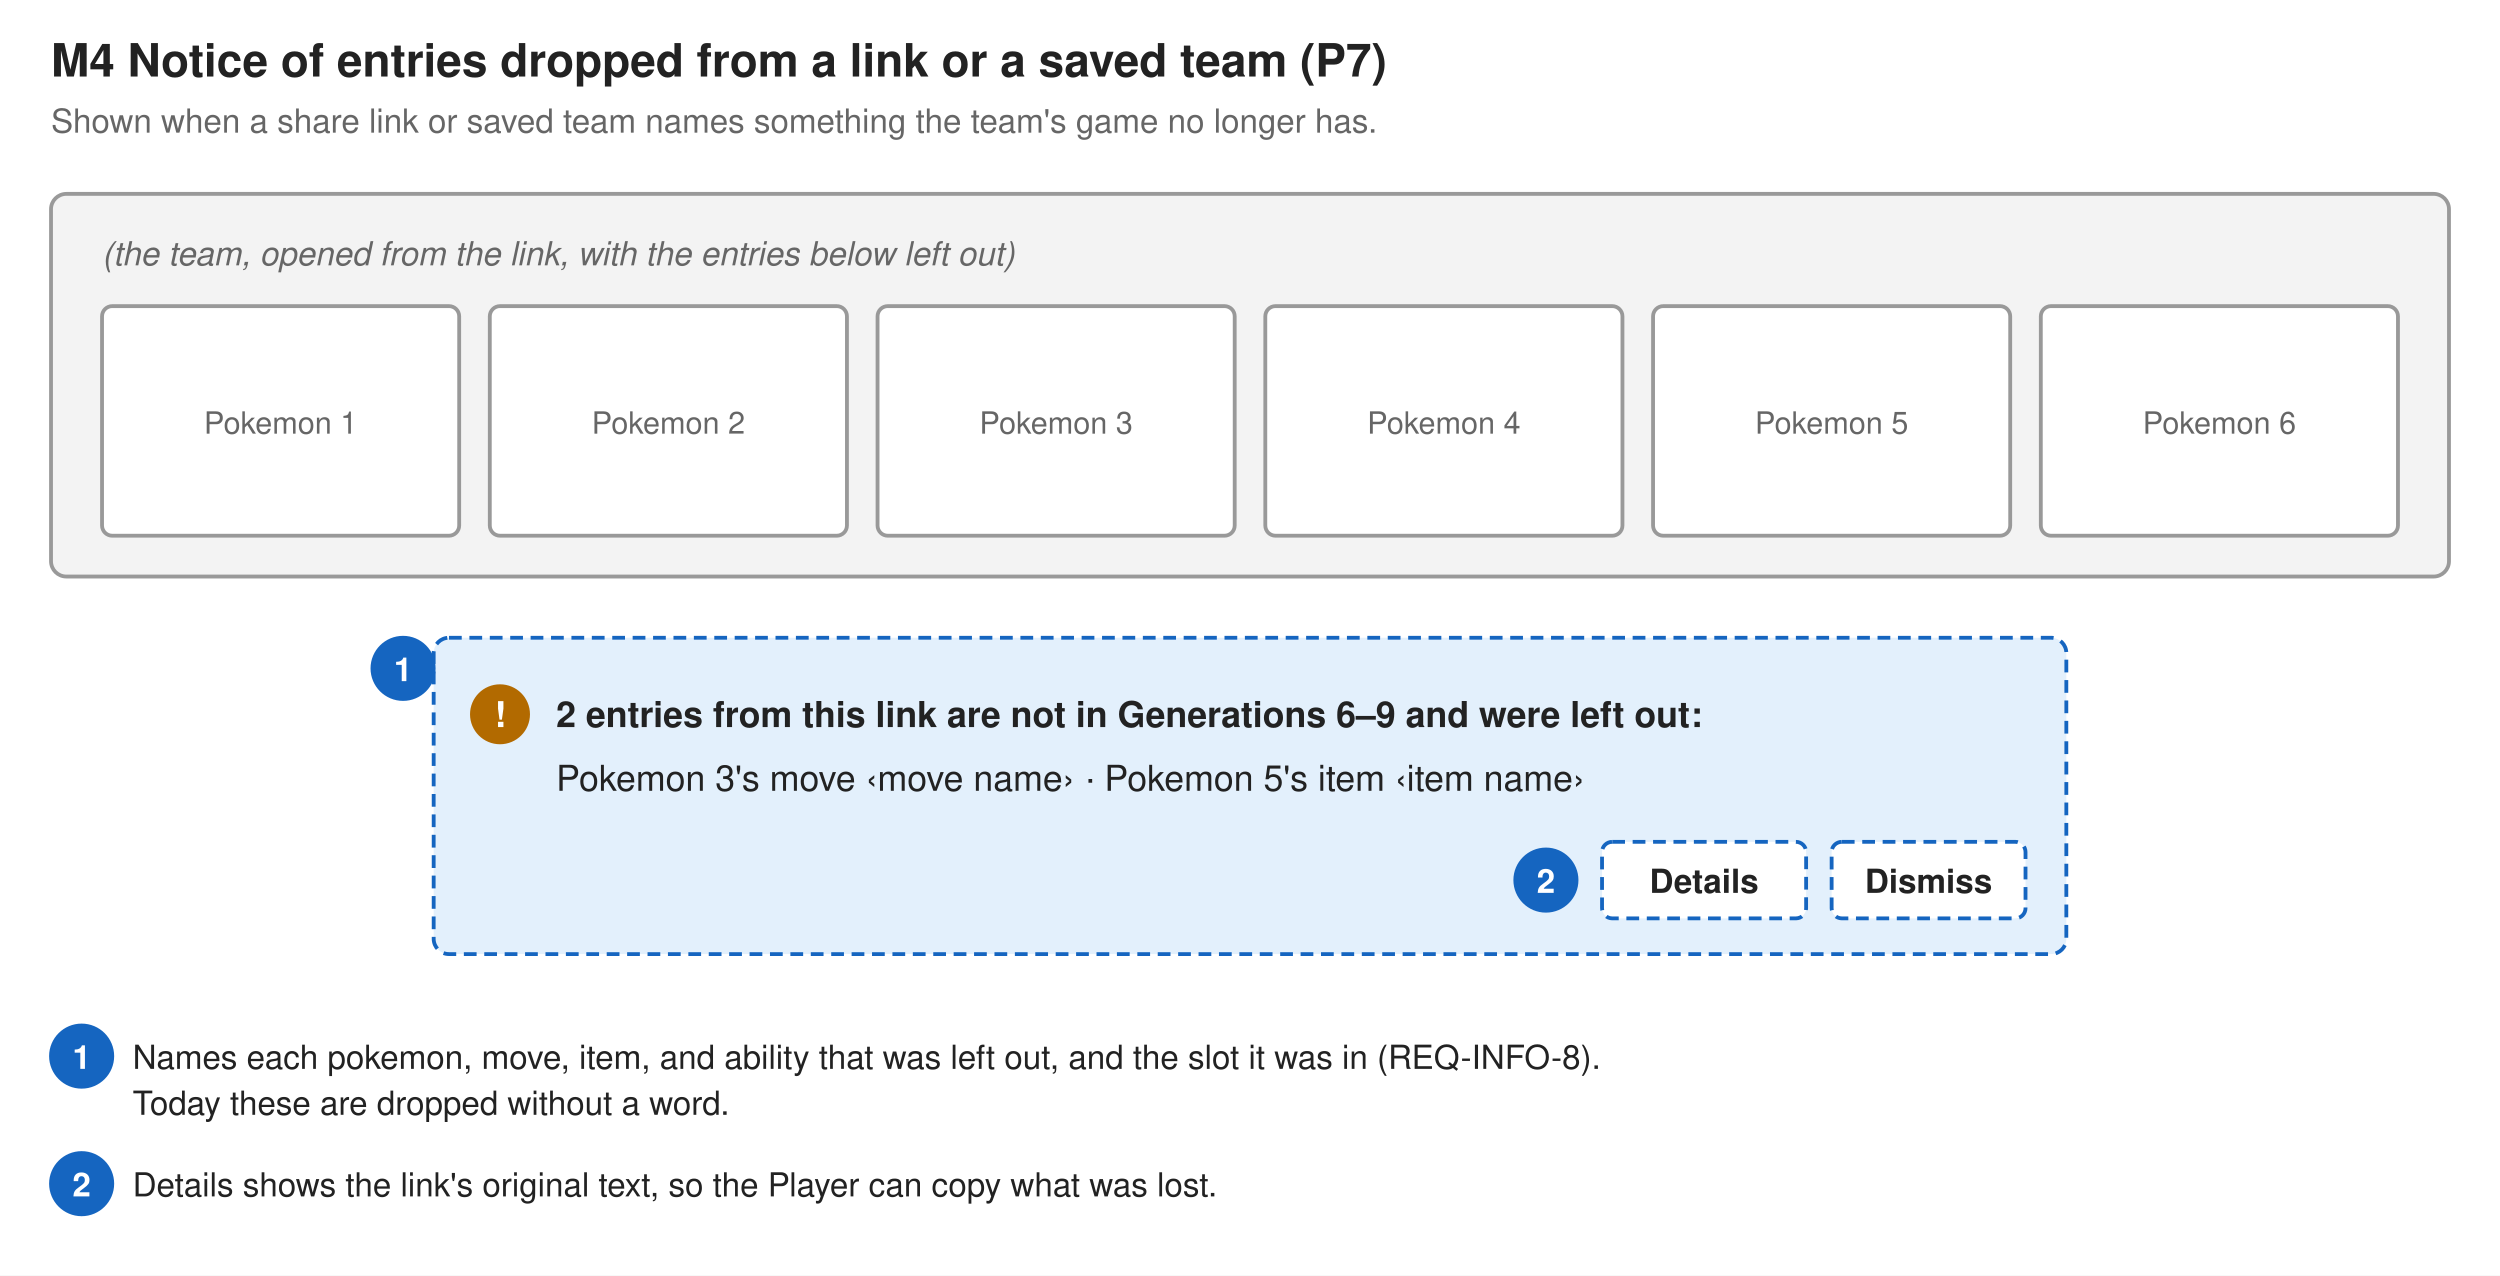
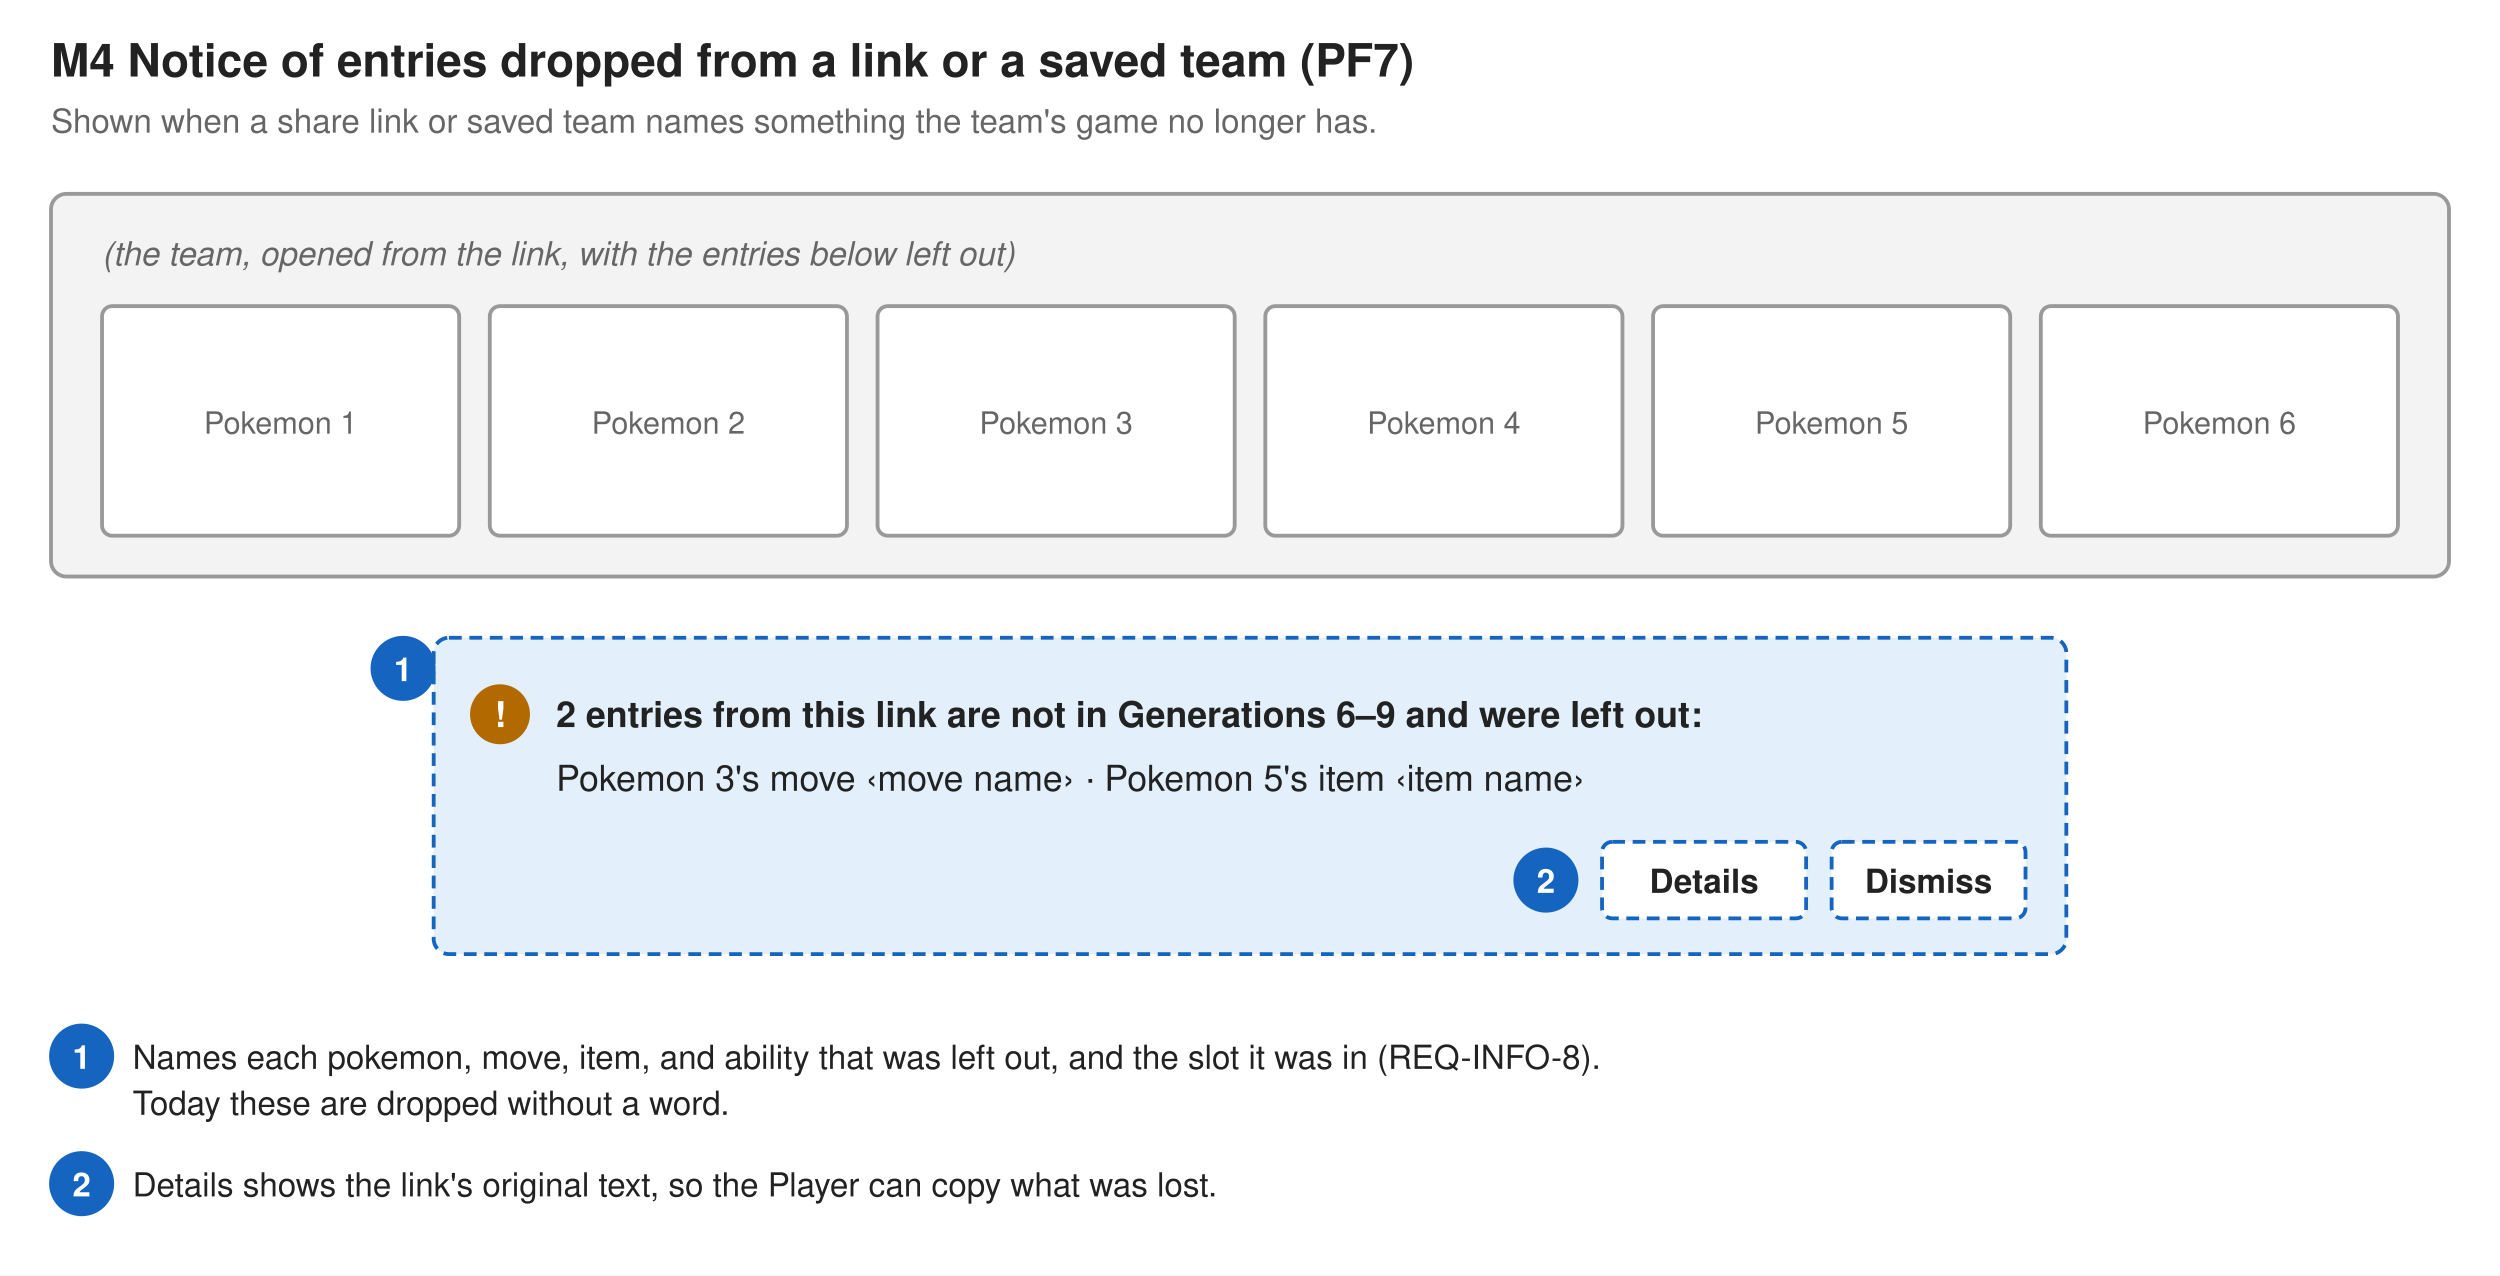
<svg xmlns="http://www.w3.org/2000/svg" viewBox="0 0 980 500" width="980" height="500" font-family="Helvetica, Arial, sans-serif" role="img" aria-label="Mock-up M4: notice of entries dropped from a link">
  <rect width="980" height="500" fill="#fff" />
-   <text x="20" y="30" font-size="18" fill="#222" font-weight="bold" text-anchor="start">M4  Notice of entries dropped from a link or a saved team (P7)</text>
+   <text x="20" y="30" font-size="18" fill="#222" font-weight="bold" text-anchor="start">M4  Notice of entries dropped from a link or a saved team (PF7)</text>
  <text x="20" y="52" font-size="13" fill="#666" font-weight="normal" text-anchor="start">Shown when a share link or saved team names something the team's game no longer has.</text>
  <rect x="20" y="76" width="940" height="150" rx="6" fill="#f3f3f3" stroke="#999" stroke-width="1.5" />
  <text x="40" y="104" font-size="13" fill="#666" font-weight="normal" text-anchor="start" font-style="italic">(the team, opened from the link, with the entries below left out)</text>
  <rect x="40" y="120" width="140" height="90" rx="4" fill="#fff" stroke="#999" stroke-width="1.5" />
  <text x="110" y="170" font-size="12" fill="#666" font-weight="normal" text-anchor="middle">Pokemon 1</text>
  <rect x="192" y="120" width="140" height="90" rx="4" fill="#fff" stroke="#999" stroke-width="1.5" />
  <text x="262" y="170" font-size="12" fill="#666" font-weight="normal" text-anchor="middle">Pokemon 2</text>
  <rect x="344" y="120" width="140" height="90" rx="4" fill="#fff" stroke="#999" stroke-width="1.5" />
  <text x="414" y="170" font-size="12" fill="#666" font-weight="normal" text-anchor="middle">Pokemon 3</text>
  <rect x="496" y="120" width="140" height="90" rx="4" fill="#fff" stroke="#999" stroke-width="1.5" />
  <text x="566" y="170" font-size="12" fill="#666" font-weight="normal" text-anchor="middle">Pokemon 4</text>
  <rect x="648" y="120" width="140" height="90" rx="4" fill="#fff" stroke="#999" stroke-width="1.5" />
  <text x="718" y="170" font-size="12" fill="#666" font-weight="normal" text-anchor="middle">Pokemon 5</text>
  <rect x="800" y="120" width="140" height="90" rx="4" fill="#fff" stroke="#999" stroke-width="1.5" />
  <text x="870" y="170" font-size="12" fill="#666" font-weight="normal" text-anchor="middle">Pokemon 6</text>
  <rect x="170" y="250" width="640" height="124" rx="6" fill="#e3f0fc" stroke="#1565c0" stroke-width="1.5" stroke-dasharray="5 3" />
  <circle cx="196" cy="280" r="11" fill="#b26a00" stroke="#b26a00" stroke-width="1.5" />
  <text x="196" y="285" font-size="14" fill="#fff" font-weight="bold" text-anchor="middle">!</text>
  <text x="218" y="285" font-size="14" fill="#222" font-weight="bold" text-anchor="start">2 entries from this link are not in Generations 6–9 and were left out:</text>
  <text x="218" y="310" font-size="14" fill="#222" font-weight="normal" text-anchor="start">Pokemon 3's move ‹move name›   ·   Pokemon 5's item ‹item name›</text>
  <rect x="628" y="330" width="80" height="30" rx="4" fill="#fff" stroke="#1565c0" stroke-width="1.5" stroke-dasharray="5 3" />
  <text x="668.0" y="350.0" font-size="13" fill="#222" font-weight="bold" text-anchor="middle">Details</text>
  <rect x="718" y="330" width="76" height="30" rx="4" fill="#fff" stroke="#1565c0" stroke-width="1.5" stroke-dasharray="5 3" />
  <text x="756.0" y="350.0" font-size="13" fill="#222" font-weight="bold" text-anchor="middle">Dismiss</text>
  <circle cx="158" cy="262" r="12" fill="#1565c0" stroke="#1565c0" stroke-width="1.5" />
  <text x="158" y="267" font-size="13" fill="#fff" font-weight="bold" text-anchor="middle">1</text>
  <circle cx="606" cy="345" r="12" fill="#1565c0" stroke="#1565c0" stroke-width="1.5" />
  <text x="606" y="350" font-size="13" fill="#fff" font-weight="bold" text-anchor="middle">2</text>
  <circle cx="32" cy="414" r="12" fill="#1565c0" stroke="#1565c0" stroke-width="1.5" />
  <text x="32" y="419" font-size="13" fill="#fff" font-weight="bold" text-anchor="middle">1</text>
  <text x="52" y="419" font-size="13" fill="#222" font-weight="normal" text-anchor="start">Names each pokemon, move, item, and ability that was left out, and the slot it was in (REQ-INFO-8).</text>
  <text x="52" y="437" font-size="13" fill="#222" font-weight="normal" text-anchor="start">Today these are dropped without a word.</text>
  <circle cx="32" cy="464" r="12" fill="#1565c0" stroke="#1565c0" stroke-width="1.5" />
  <text x="32" y="469" font-size="13" fill="#fff" font-weight="bold" text-anchor="middle">2</text>
  <text x="52" y="469" font-size="13" fill="#222" font-weight="normal" text-anchor="start">Details shows the link's original text, so the Player can copy what was lost.</text>
</svg>
